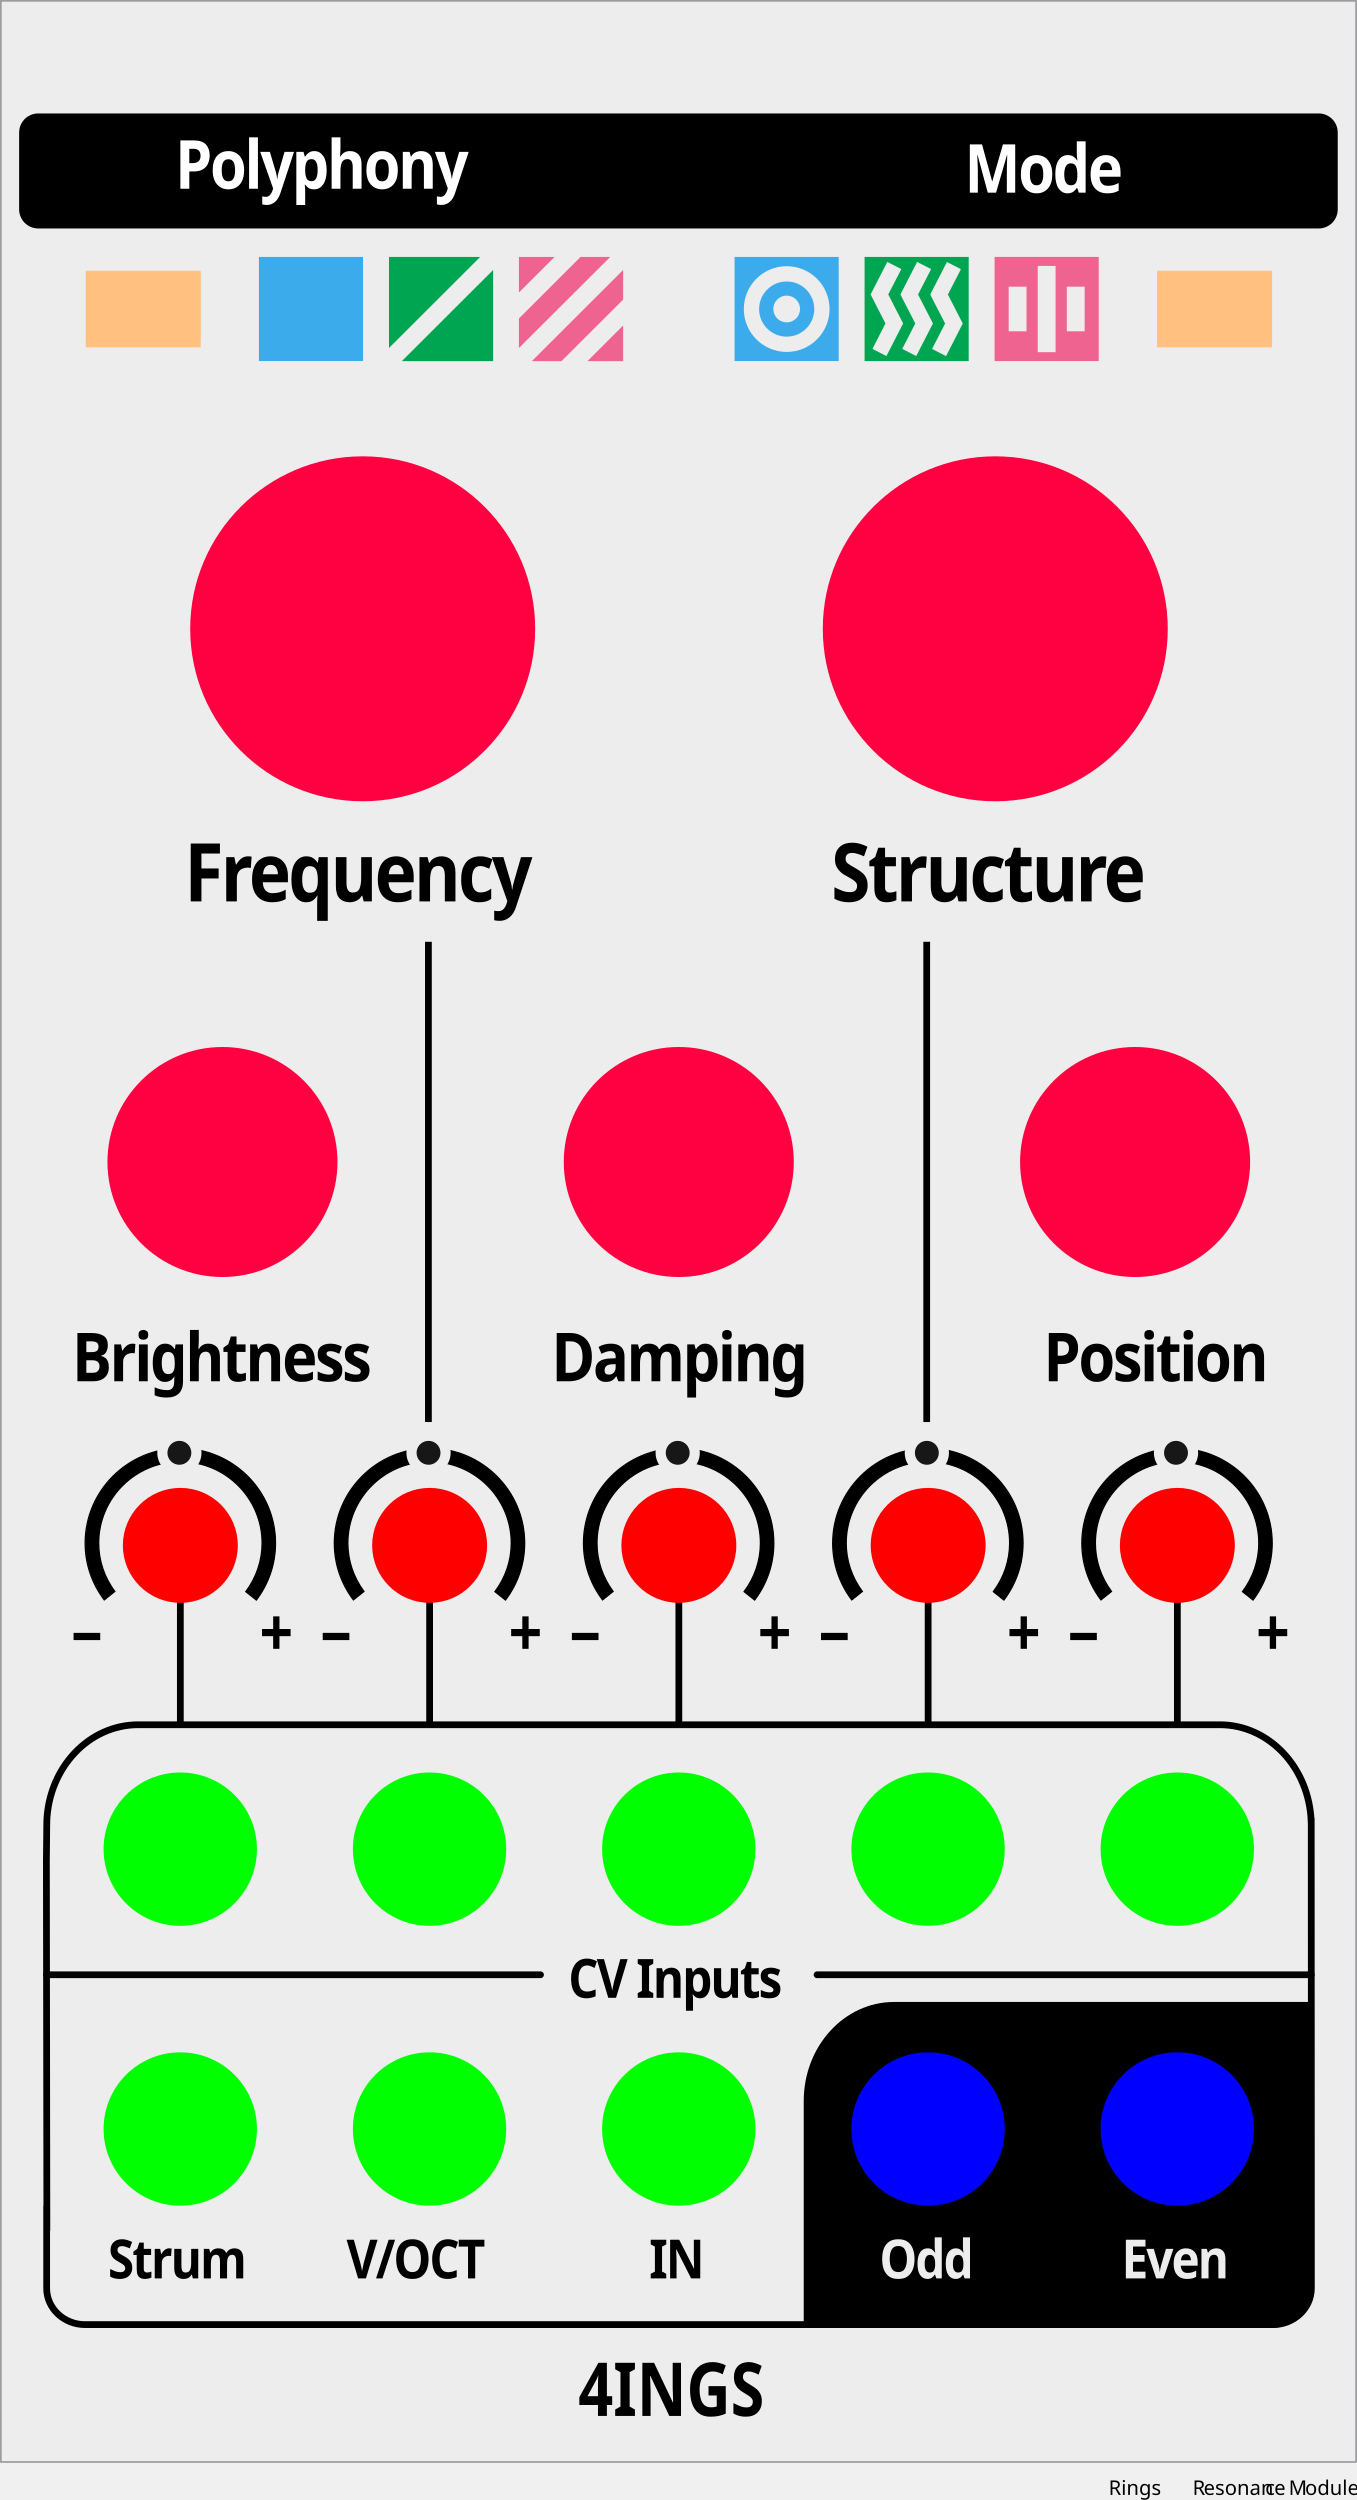
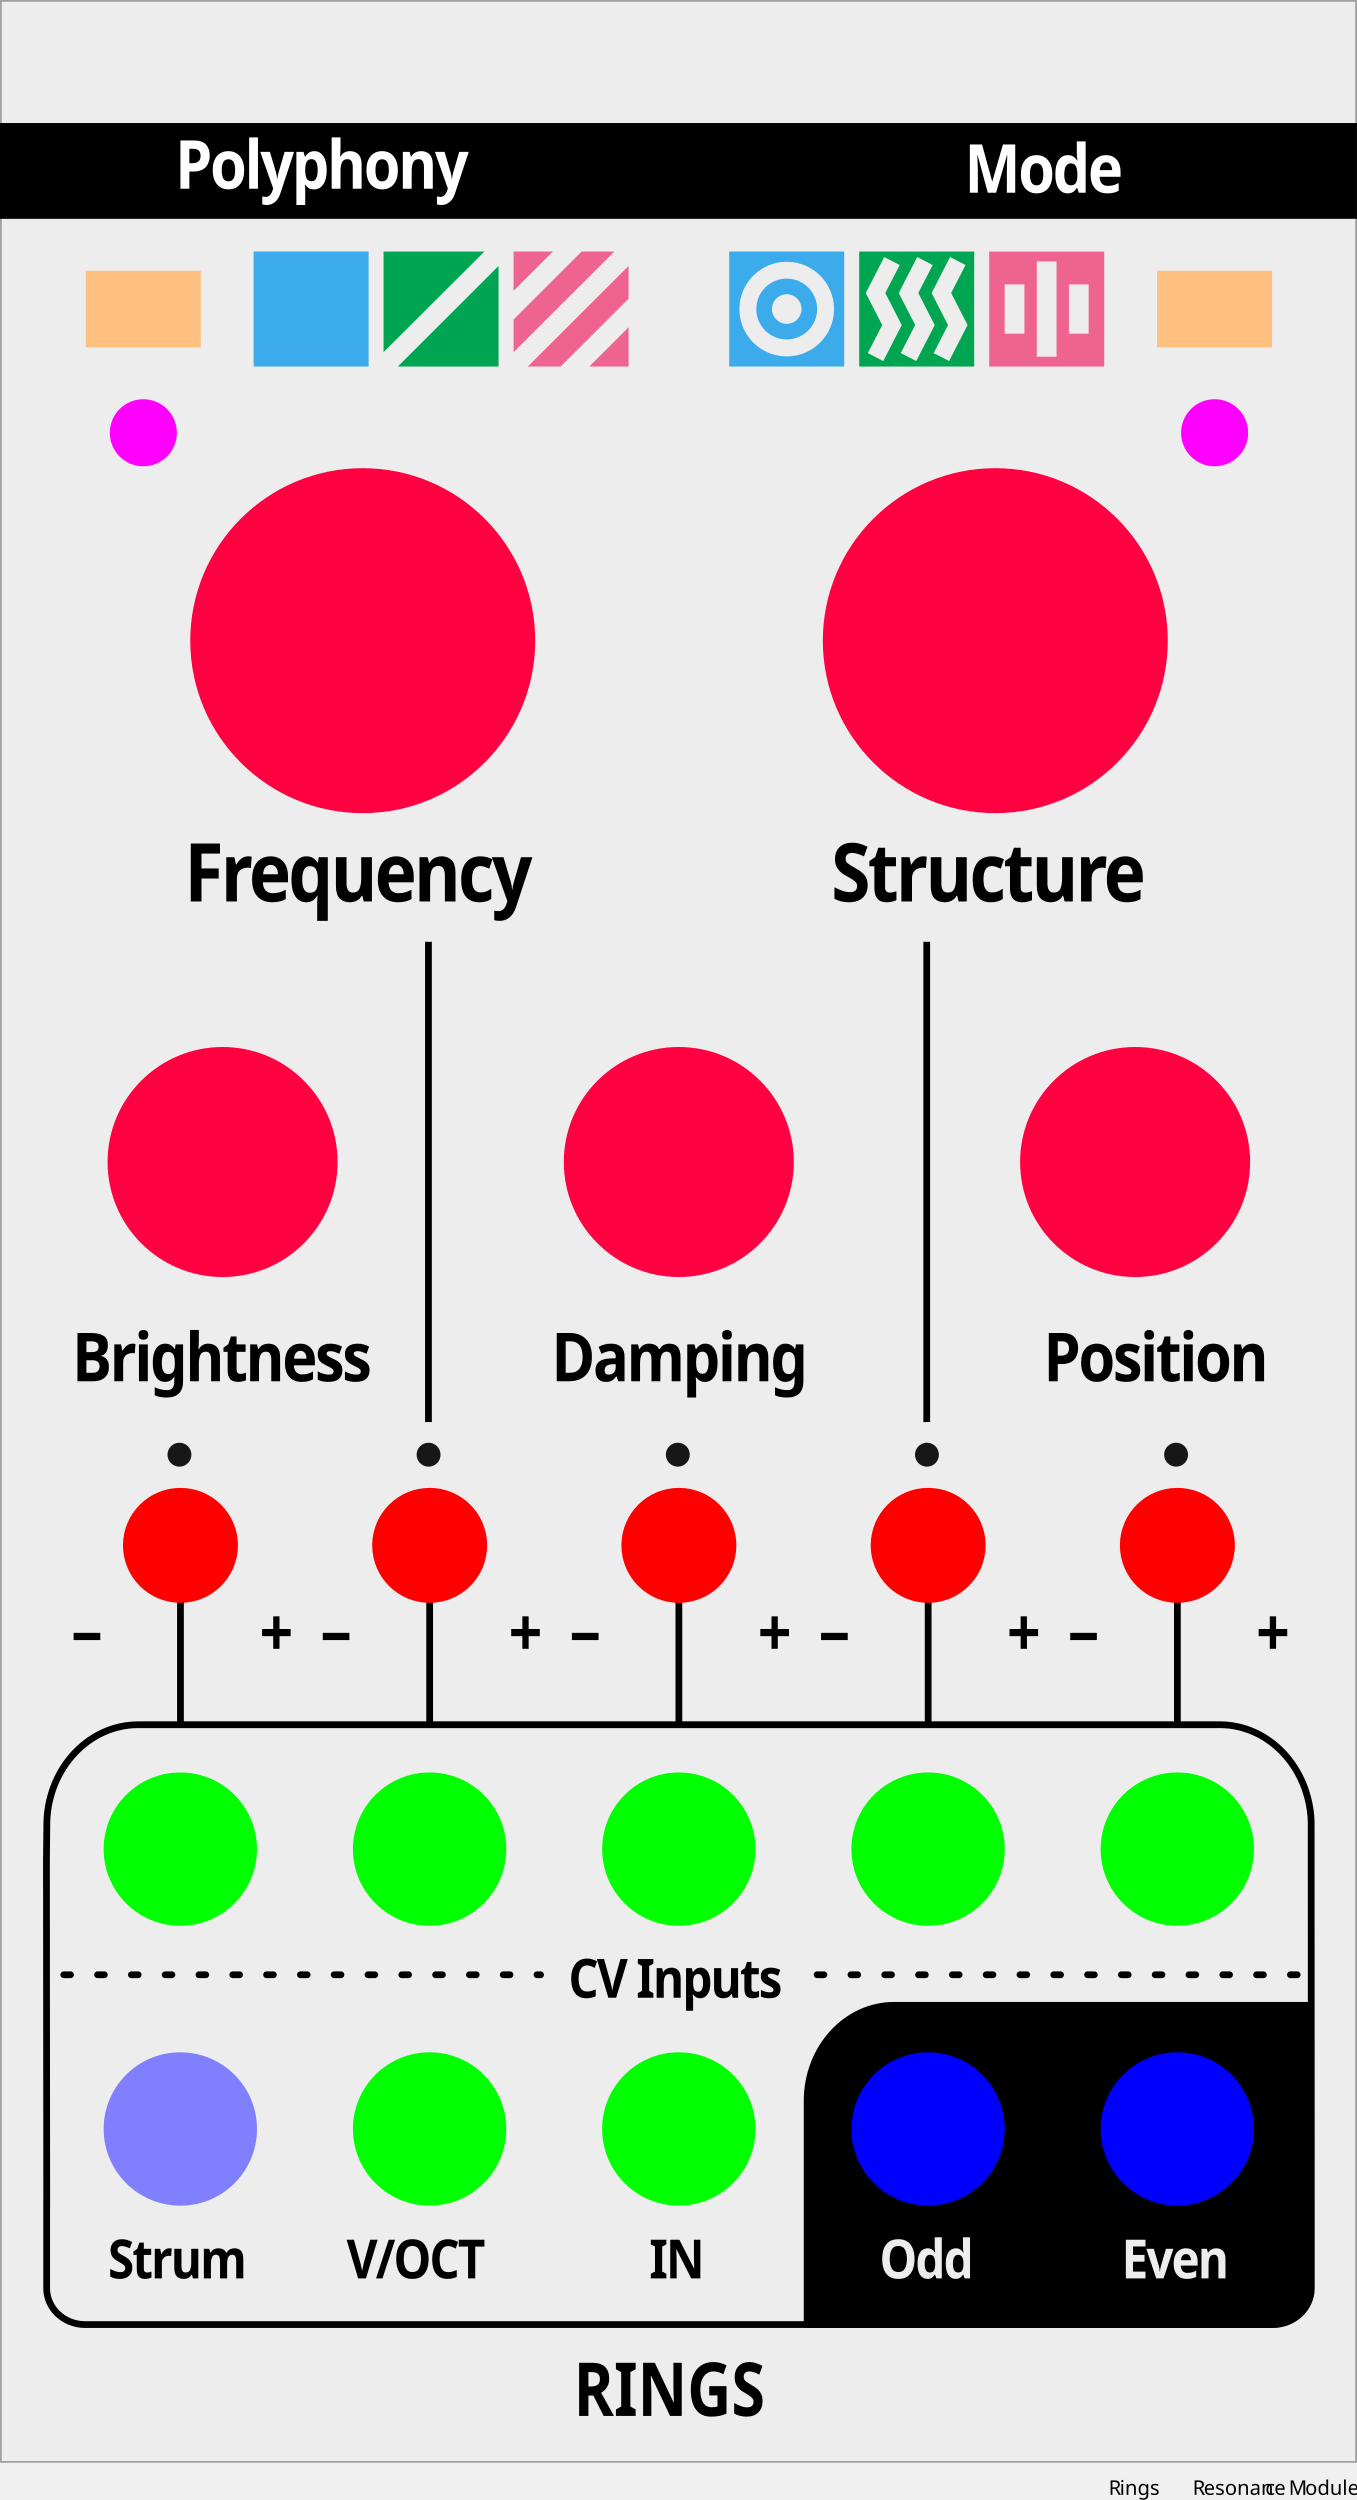
- <svg xmlns="http://www.w3.org/2000/svg" width="70.8mm" height="130.44mm" viewBox="0 0 200.69 369.75" version="1.1" id="svg74">
-   <defs id="defs10">
-     <clipPath id="clippath">
-       <rect x="12.5" y="214.11" width="28.35" height="22.68" style="fill: none; stroke-width: 0px;" id="rect1" />
-     </clipPath>
-     <clipPath id="clippath-1">
-       <rect x="12.5" y="214.11" width="28.35" height="22.68" style="fill: none; stroke-width: 0px;" id="rect2" />
-     </clipPath>
-     <clipPath id="clippath-2">
-       <rect x="49.35" y="214.11" width="28.35" height="22.68" style="fill: none; stroke-width: 0px;" id="rect3" />
-     </clipPath>
-     <clipPath id="clippath-3">
-       <rect x="49.35" y="214.11" width="28.35" height="22.68" style="fill: none; stroke-width: 0px;" id="rect4" />
-     </clipPath>
-     <clipPath id="clippath-4">
-       <rect x="86.2" y="214.11" width="28.35" height="22.68" style="fill: none; stroke-width: 0px;" id="rect5" />
-     </clipPath>
-     <clipPath id="clippath-5">
-       <rect x="86.2" y="214.11" width="28.35" height="22.68" style="fill: none; stroke-width: 0px;" id="rect6" />
-     </clipPath>
-     <clipPath id="clippath-6">
-       <rect x="123.05" y="214.11" width="28.35" height="22.68" style="fill: none; stroke-width: 0px;" id="rect7" />
-     </clipPath>
-     <clipPath id="clippath-7">
-       <rect x="123.05" y="214.11" width="28.35" height="22.68" style="fill: none; stroke-width: 0px;" id="rect8" />
-     </clipPath>
-     <clipPath id="clippath-8">
-       <rect x="159.9" y="214.11" width="28.35" height="22.68" style="fill: none; stroke-width: 0px;" id="rect9" />
-     </clipPath>
-     <clipPath id="clippath-9">
-       <rect x="159.9" y="214.11" width="28.35" height="22.68" style="fill: none; stroke-width: 0px;" id="rect10" />
-     </clipPath>
-   </defs>
+ <svg xmlns="http://www.w3.org/2000/svg" width="70.8mm" height="130.44mm" viewBox="0 0 200.7 369.75">
  <g id="faceplate">
    <g id="panel">
-       <rect x=".12" y=".12" width="200.44" height="364" style="fill: #ededee; stroke-width: 0px;" id="rect11" />
-       <path d="M200.44.25v363.75H.25V.25h200.19M200.69,0H0v364.25h200.69V0h0Z" style="fill: #9c9c9e; stroke-width: 0px;" id="path11" />
+       <rect x=".14" y=".12" width="200.44" height="364" style="fill: #ededee; stroke-width: 0px;" />
+       <path d="M200.45.25v363.75H.26V.25h200.19M200.7,0H.01v364.25h200.69V0h0Z" style="fill: #9c9c9e; stroke-width: 0px;" />
    </g>
-     <path d="M134.58,344.28h39.38s14.18,0,14.18,0c3.07,0,5.56-2.38,5.56-5.29v-42.9h-61.46c-7.39,0-13.37,6.56-13.37,14.65v33.54h15.71Z" style="fill: #000; stroke-width: 0px;" id="path12" />
-     <path d="M193.92,269.37c-.3-7.94-6.23-14.28-13.53-14.28h-87.99s-71.95,0-71.95,0c-7.3,0-13.24,6.34-13.53,14.28l-.06,5.83.07,54.74-.03-3.7v12.2c0,2.96,2.55,5.37,5.67,5.37h175.71c3.12,0,5.67-2.42,5.67-5.37v-12.2l-.02-56.87Z" style="fill: none; stroke: #000; stroke-miterlimit: 10;" id="path13" />
-     <line x1="120.84" y1="292.07" x2="193.92" y2="292.07" style="fill: none; stroke: #000; stroke-linecap: round; stroke-linejoin: round;" id="line13" />
-     <line x1="6.87" y1="292.07" x2="79.94" y2="292.07" style="fill: none; stroke: #000; stroke-linecap: round; stroke-linejoin: round;" id="line14" />
-     <text transform="translate(52.75 277.79) scale(.88 1)" style="fill: #ededed; font-family: GillSans-Bold, 'Gill Sans'; font-size: 8px; font-weight: 700; letter-spacing: -.04em;" id="text14">
-       <tspan x="0" y="0" id="tspan14">Out</tspan>
+     <path d="M134.59,344.28h39.38s14.18,0,14.18,0c3.07,0,5.56-2.38,5.56-5.29v-42.9h-61.46c-7.39,0-13.37,6.56-13.37,14.65v33.54h15.71Z" style="fill: #000; stroke-width: 0px;" />
+     <path d="M6.9,326.24v12.2c0,2.96,2.55,5.37,5.67,5.37h175.71c3.12,0,5.67-2.42,5.67-5.37v-12.2l-.02-56.87c-.3-7.94-6.23-14.28-13.53-14.28h-87.99s-71.95,0-71.95,0c-7.3,0-13.24,6.34-13.53,14.28l-.06,5.83.04,51.04Z" style="fill: none; stroke: #000; stroke-miterlimit: 10;" />
+     <text transform="translate(52.76 277.79) scale(.88 1)" style="fill: #ededed; font-family: GillSans-Bold, 'Gill Sans'; font-size: 8px; font-weight: 700; letter-spacing: -.04em;">
+       <tspan x="0" y="0">Out</tspan>
    </text>
-     <path d="M14.82,242.57h-3.94v-1.07h3.94v1.07Z" style="fill: #000; stroke-width: 0px;" id="path14" />
-     <path d="M51.67,242.57h-3.94v-1.07h3.94v1.07Z" style="fill: #000; stroke-width: 0px;" id="path15" />
-     <path d="M88.52,242.57h-3.94v-1.07h3.94v1.07Z" style="fill: #000; stroke-width: 0px;" id="path16" />
-     <path d="M125.37,242.57h-3.94v-1.07h3.94v1.07Z" style="fill: #000; stroke-width: 0px;" id="path17" />
-     <path d="M162.22,242.57h-3.94v-1.07h3.94v1.07Z" style="fill: #000; stroke-width: 0px;" id="path18" />
+     <path d="M14.83,242.57h-3.94v-1.07h3.94v1.07Z" style="fill: #000; stroke-width: 0px;" />
+     <path d="M51.68,242.57h-3.94v-1.07h3.94v1.07Z" style="fill: #000; stroke-width: 0px;" />
+     <path d="M88.53,242.57h-3.94v-1.07h3.94v1.07Z" style="fill: #000; stroke-width: 0px;" />
+     <path d="M125.38,242.57h-3.94v-1.07h3.94v1.07Z" style="fill: #000; stroke-width: 0px;" />
+     <path d="M162.23,242.57h-3.94v-1.07h3.94v1.07Z" style="fill: #000; stroke-width: 0px;" />
    <g id="linework">
-       <line x1="26.67" y1="226.64" x2="26.67" y2="254.98" style="fill: none; stroke: #000; stroke-miterlimit: 10;" id="line18" />
-       <line x1="63.54" y1="226.64" x2="63.54" y2="254.98" style="fill: none; stroke: #000; stroke-miterlimit: 10;" id="line19" />
-       <line x1="100.4" y1="226.64" x2="100.4" y2="254.98" style="fill: none; stroke: #000; stroke-miterlimit: 10;" id="line20" />
-       <line x1="137.27" y1="226.64" x2="137.27" y2="254.98" style="fill: none; stroke: #000; stroke-miterlimit: 10;" id="line21" />
-       <line x1="174.13" y1="226.64" x2="174.13" y2="254.98" style="fill: none; stroke: #000; stroke-miterlimit: 10;" id="line22" />
-       <line x1="137.06" y1="210.32" x2="137.06" y2="139.29" style="fill: none; stroke: #000; stroke-miterlimit: 10;" id="line23" />
-       <line x1="63.36" y1="210.32" x2="63.36" y2="139.29" style="fill: none; stroke: #000; stroke-miterlimit: 10;" id="line24" />
+       <line x1="26.69" y1="226.64" x2="26.69" y2="254.98" style="fill: none; stroke: #000; stroke-miterlimit: 10;" />
+       <line x1="63.55" y1="226.64" x2="63.55" y2="254.98" style="fill: none; stroke: #000; stroke-miterlimit: 10;" />
+       <line x1="100.41" y1="226.64" x2="100.41" y2="254.98" style="fill: none; stroke: #000; stroke-miterlimit: 10;" />
+       <line x1="137.28" y1="226.64" x2="137.28" y2="254.98" style="fill: none; stroke: #000; stroke-miterlimit: 10;" />
+       <line x1="174.14" y1="226.64" x2="174.14" y2="254.98" style="fill: none; stroke: #000; stroke-miterlimit: 10;" />
+       <line x1="137.07" y1="210.32" x2="137.07" y2="139.29" style="fill: none; stroke: #000; stroke-miterlimit: 10;" />
+       <line x1="63.37" y1="210.32" x2="63.37" y2="139.29" style="fill: none; stroke: #000; stroke-miterlimit: 10;" />
    </g>
-     <rect x="2.83" y="16.78" width="195.02" height="17.01" rx="2.82" ry="2.82" style="fill: #000; stroke-width: 0px;" id="rect24" />
+     <rect y="18.19" width="200.7" height="14.17" style="fill: #000; stroke-width: 0px;" />
    <g id="color_icons" data-name="color icons">
-       <g id="g30">
-         <g id="g27">
-           <polygon points="85.86 38 90.25 38 76.75 51.47 76.75 47.1 85.86 38" style="fill: #ee6390; stroke-width: 0px;" id="polygon24" />
-           <polygon points="83.04 53.41 78.66 53.41 92.16 39.93 92.16 44.31 83.04 53.41" style="fill: #ee6390; stroke-width: 0px;" id="polygon25" />
-           <polygon points="92.16 48.14 92.16 53.41 86.88 53.41 92.16 48.14" style="fill: #ee6390; stroke-width: 0px;" id="polygon26" />
-           <polygon points="82.02 38 76.75 43.26 76.75 38 82.02 38" style="fill: #ee6390; stroke-width: 0px;" id="polygon27" />
-         </g>
-         <rect x="38.3" y="38" width="15.4" height="15.4" transform="translate(.29 91.7) rotate(-90)" style="fill: #3babec; stroke-width: 0px;" id="rect27" />
-         <g id="g29">
-           <polygon points="71.02 38 57.53 51.47 57.53 38 71.02 38" style="fill: #00a551; stroke-width: 0px;" id="polygon28" />
-           <polygon points="72.93 39.93 72.93 53.41 59.43 53.41 72.93 39.93" style="fill: #00a551; stroke-width: 0px;" id="polygon29" />
-         </g>
+       <g>
+         <polygon points="86.02 37.2 90.87 37.2 75.96 52.08 75.96 47.24 86.02 37.2" style="fill: #ee6390; stroke-width: 0px;" />
+         <polygon points="82.91 54.21 78.06 54.21 92.97 39.33 92.97 44.17 82.91 54.21" style="fill: #ee6390; stroke-width: 0px;" />
+         <polygon points="92.97 48.4 92.97 54.21 87.15 54.21 92.97 48.4" style="fill: #ee6390; stroke-width: 0px;" />
+         <polygon points="81.78 37.2 75.96 43.01 75.96 37.2 81.78 37.2" style="fill: #ee6390; stroke-width: 0px;" />
      </g>
-       <g id="g34">
-         <path d="M147.1,38v15.4h15.4v-15.4h-15.4ZM151.82,49h-2.64v-6.6h2.64v6.6ZM156.12,52.09h-2.64v-12.76h2.64v12.76ZM160.42,49h-2.64v-6.6h2.64v6.6Z" style="fill: #ee6390; stroke-width: 0px;" id="path30" />
-         <path d="M127.87,38v15.4h15.4v-15.4h-15.4ZM129.03,51.6l1.93-3.76-2.2-4.29,2.47-4.81,2.07,1.06-1.93,3.75,2.2,4.29-2.47,4.82-2.07-1.06ZM133.44,51.6l1.93-3.76-2.2-4.29,2.47-4.81,2.07,1.06-1.93,3.75,2.2,4.29-2.47,4.82-2.07-1.06ZM139.92,52.67l-2.07-1.06,1.93-3.76-2.2-4.29,2.47-4.81,2.07,1.06-1.93,3.75,2.2,4.29-2.47,4.82Z" style="fill: #00a551; stroke-width: 0px;" id="path31" />
-         <g id="g33">
-           <path d="M108.64,38v15.4h15.4v-15.4h-15.4ZM116.35,52.05c-3.5,0-6.34-2.84-6.34-6.34s2.84-6.34,6.34-6.34,6.34,2.84,6.34,6.34-2.84,6.34-6.34,6.34Z" style="fill: #3babec; stroke-width: 0px;" id="path32" />
-           <path d="M116.35,41.63c-2.25,0-4.08,1.83-4.08,4.08s1.83,4.08,4.08,4.08,4.08-1.83,4.08-4.08-1.83-4.08-4.08-4.08ZM116.35,47.68c-1.09,0-1.98-.89-1.98-1.98s.89-1.98,1.98-1.98,1.98.89,1.98,1.98-.89,1.98-1.98,1.98Z" style="fill: #3babec; stroke-width: 0px;" id="path33" />
-         </g>
+       <rect x="37.51" y="37.2" width="17.01" height="17.01" transform="translate(.31 91.71) rotate(-90)" style="fill: #3babec; stroke-width: 0px;" />
+       <g>
+         <polygon points="71.64 37.2 56.73 52.08 56.73 37.2 71.64 37.2" style="fill: #00a551; stroke-width: 0px;" />
+         <polygon points="73.74 39.33 73.74 54.21 58.84 54.21 73.74 39.33" style="fill: #00a551; stroke-width: 0px;" />
+       </g>
+       <path d="M146.31,37.2v17.01h17.01v-17.01h-17.01ZM151.52,49.35h-2.92v-7.29h2.92v7.29ZM156.27,52.75h-2.92v-14.09h2.92v14.09ZM161.02,49.35h-2.92v-7.29h2.92v7.29Z" style="fill: #ee6390; stroke-width: 0px;" />
+       <path d="M127.08,37.2v17.01h17.01v-17.01h-17.01ZM128.35,52.22l2.13-4.15-2.43-4.74,2.73-5.32,2.29,1.18-2.13,4.14,2.43,4.74-2.73,5.33-2.29-1.18ZM133.23,52.22l2.13-4.15-2.43-4.74,2.73-5.32,2.29,1.18-2.13,4.14,2.43,4.74-2.73,5.32-2.29-1.17ZM140.38,53.39l-2.29-1.17,2.13-4.15-2.43-4.74,2.73-5.32,2.29,1.18-2.13,4.14,2.43,4.74-2.73,5.32Z" style="fill: #00a551; stroke-width: 0px;" />
+       <g>
+         <path d="M107.85,37.2v17.01h17.01v-17.01h-17.01ZM116.36,52.71c-3.86,0-7-3.14-7-7s3.14-7,7-7,7,3.14,7,7-3.14,7-7,7Z" style="fill: #3babec; stroke-width: 0px;" />
+         <path d="M116.36,41.2c-2.48,0-4.5,2.02-4.5,4.5s2.02,4.5,4.5,4.5,4.5-2.02,4.5-4.5-2.02-4.5-4.5-4.5ZM116.36,47.89c-1.21,0-2.19-.98-2.19-2.19s.98-2.19,2.19-2.19,2.19.98,2.19,2.19-.98,2.19-2.19,2.19Z" style="fill: #3babec; stroke-width: 0px;" />
      </g>
    </g>
    <g id="plus_signs" data-name="plus signs">
-       <path d="M42.98,241.99h-1.65v1.87h-.93v-1.87h-1.65v-1.06h1.65v-1.87h.93v1.87h1.65v1.06Z" style="fill: #000; stroke-width: 0px;" id="path34" />
-       <path d="M79.83,241.99h-1.65v1.87h-.93v-1.87h-1.65v-1.06h1.65v-1.87h.93v1.87h1.65v1.06Z" style="fill: #000; stroke-width: 0px;" id="path35" />
-       <path d="M116.68,241.99h-1.65v1.87h-.93v-1.87h-1.65v-1.06h1.65v-1.87h.93v1.87h1.65v1.06Z" style="fill: #000; stroke-width: 0px;" id="path36" />
-       <path d="M153.53,241.99h-1.65v1.87h-.93v-1.87h-1.65v-1.06h1.65v-1.87h.93v1.87h1.65v1.06Z" style="fill: #000; stroke-width: 0px;" id="path37" />
-       <path d="M190.38,241.99h-1.65v1.87h-.93v-1.87h-1.65v-1.06h1.65v-1.87h.93v1.87h1.65v1.06Z" style="fill: #000; stroke-width: 0px;" id="path38" />
+       <path d="M42.99,241.99h-1.65v1.87h-.93v-1.87h-1.65v-1.06h1.65v-1.87h.93v1.87h1.65v1.06Z" style="fill: #000; stroke-width: 0px;" />
+       <path d="M79.84,241.99h-1.65v1.87h-.93v-1.87h-1.65v-1.06h1.65v-1.87h.93v1.87h1.65v1.06Z" style="fill: #000; stroke-width: 0px;" />
+       <path d="M116.69,241.99h-1.65v1.87h-.93v-1.87h-1.65v-1.06h1.65v-1.87h.93v1.87h1.65v1.06Z" style="fill: #000; stroke-width: 0px;" />
+       <path d="M153.54,241.99h-1.65v1.87h-.93v-1.87h-1.65v-1.06h1.65v-1.87h.93v1.87h1.65v1.06Z" style="fill: #000; stroke-width: 0px;" />
+       <path d="M190.39,241.99h-1.65v1.87h-.93v-1.87h-1.65v-1.06h1.65v-1.87h.93v1.87h1.65v1.06Z" style="fill: #000; stroke-width: 0px;" />
    </g>
    <g id="text_-_gil_sans" data-name="text - gil sans">
-       <text transform="translate(122.93 133.32) scale(.88 1)" style="fill: #000; font-family: GillSans-Bold, 'Gill Sans'; font-size: 12px; font-weight: 700; letter-spacing: -.04em;" id="text38">
-         <tspan x="0" y="0" id="tspan38">Structure</tspan>
+       <text transform="translate(122.94 133.32) scale(.88 1)" style="fill: #000; font-family: GillSans-Bold, 'Gill Sans'; font-size: 12px; font-weight: 700; letter-spacing: -.04em;">
+         <tspan x="0" y="0">Structure</tspan>
      </text>
-       <text transform="translate(10.65 204.29) scale(.88 1)" style="fill: #000; font-family: GillSans-Bold, 'Gill Sans'; font-size: 10px; font-weight: 700; letter-spacing: -.04em;" id="text39">
-         <tspan x="0" y="0" id="tspan39">Brightness</tspan>
+       <text transform="translate(10.66 204.29) scale(.88 1)" style="fill: #000; font-family: GillSans-Bold, 'Gill Sans'; font-size: 10px; font-weight: 700; letter-spacing: -.04em;">
+         <tspan x="0" y="0">Brightness</tspan>
      </text>
-       <text transform="translate(81.54 204.29) scale(.88 1)" style="fill: #000; font-family: GillSans-Bold, 'Gill Sans'; font-size: 10px; font-weight: 700; letter-spacing: -.04em;" id="text40">
-         <tspan x="0" y="0" id="tspan40">Damping</tspan>
+       <text transform="translate(81.55 204.29) scale(.88 1)" style="fill: #000; font-family: GillSans-Bold, 'Gill Sans'; font-size: 10px; font-weight: 700; letter-spacing: -.04em;">
+         <tspan x="0" y="0">Damping</tspan>
      </text>
-       <text transform="translate(154.32 204.29) scale(.88 1)" style="fill: #000; font-family: GillSans-Bold, 'Gill Sans'; font-size: 10px; font-weight: 700; letter-spacing: -.04em;" id="text41">
-         <tspan x="0" y="0" id="tspan41">Position</tspan>
+       <text transform="translate(154.33 204.29) scale(.88 1)" style="fill: #000; font-family: GillSans-Bold, 'Gill Sans'; font-size: 10px; font-weight: 700; letter-spacing: -.04em;">
+         <tspan x="0" y="0">Position</tspan>
      </text>
-       <text transform="translate(27.26 133.32) scale(.88 1)" style="fill: #000; font-family: GillSans-Bold, 'Gill Sans'; font-size: 12px; font-weight: 700; letter-spacing: -.04em;" id="text42">
-         <tspan x="0" y="0" id="tspan42">Frequency</tspan>
+       <text transform="translate(27.27 133.32) scale(.88 1)" style="fill: #000; font-family: GillSans-Bold, 'Gill Sans'; font-size: 12px; font-weight: 700; letter-spacing: -.04em;">
+         <tspan x="0" y="0">Frequency</tspan>
      </text>
-       <text transform="translate(142.64 28.5) scale(.88 1)" style="fill: #fff; font-family: GillSans-Bold, 'Gill Sans'; font-size: 10px; font-weight: 700; letter-spacing: -.04em;" id="text43">
-         <tspan x="0" y="0" id="tspan43">Mode</tspan>
+       <text transform="translate(142.65 28.5) scale(.88 1)" style="fill: #fff; font-family: GillSans-Bold, 'Gill Sans'; font-size: 10px; font-weight: 700; letter-spacing: -.04em;">
+         <tspan x="0" y="0">Mode</tspan>
      </text>
-       <text transform="translate(25.88 27.91) scale(.88 1)" style="fill: #fff; font-family: GillSans-Bold, 'Gill Sans'; font-size: 10px; font-weight: 700; letter-spacing: -.04em;" id="text44">
-         <tspan x="0" y="0" id="tspan44">Polyphony</tspan>
+       <text transform="translate(25.89 27.91) scale(.88 1)" style="fill: #fff; font-family: GillSans-Bold, 'Gill Sans'; font-size: 10px; font-weight: 700; letter-spacing: -.04em;">
+         <tspan x="0" y="0">Polyphony</tspan>
      </text>
-       <text transform="translate(85.53 357.32) scale(.82 1)" style="fill: #000; font-family: GillSans-Bold, 'Gill Sans'; font-size: 11px; font-weight: 700;" id="text45">
-         <tspan x="0" y="0" id="tspan45">4INGS</tspan>
+       <text transform="translate(84.85 357.32) scale(.82 1)" style="fill: #000; font-family: GillSans-Bold, 'Gill Sans'; font-size: 11px; font-weight: 700;">
+         <tspan x="0" y="0">RINGS</tspan>
      </text>
-       <text transform="translate(130.06 336.98) scale(.88 1)" style="fill: #ededed; font-family: GillSans-Bold, 'Gill Sans'; font-size: 8px; font-weight: 700; letter-spacing: -.04em;" id="text46">
-         <tspan x="0" y="0" id="tspan46">Odd</tspan>
+       <text transform="translate(130.07 336.98) scale(.88 1)" style="fill: #ededed; font-family: GillSans-Bold, 'Gill Sans'; font-size: 8px; font-weight: 700; letter-spacing: -.04em;">
+         <tspan x="0" y="0">Odd</tspan>
      </text>
-       <text transform="translate(165.88 336.98) scale(.88 1)" style="fill: #ededed; font-family: GillSans-Bold, 'Gill Sans'; font-size: 8px; font-weight: 700; letter-spacing: -.04em;" id="text47">
-         <tspan x="0" y="0" id="tspan47">Even</tspan>
+       <text transform="translate(165.89 336.98) scale(.88 1)" style="fill: #ededed; font-family: GillSans-Bold, 'Gill Sans'; font-size: 8px; font-weight: 700; letter-spacing: -.04em;">
+         <tspan x="0" y="0">Even</tspan>
      </text>
-       <text transform="translate(96.02 336.98) scale(.88 1)" style="fill: #000; font-family: GillSans-Bold, 'Gill Sans'; font-size: 8px; font-weight: 700; letter-spacing: -.04em;" id="text48">
-         <tspan x="0" y="0" id="tspan48">IN</tspan>
+       <text transform="translate(96.04 336.98) scale(.88 1)" style="fill: #000; font-family: GillSans-Bold, 'Gill Sans'; font-size: 8px; font-weight: 700; letter-spacing: -.04em;">
+         <tspan x="0" y="0">IN</tspan>
      </text>
-       <text transform="translate(84.05 295.47) scale(.88 1)" style="fill: #000; font-family: GillSans-Bold, 'Gill Sans'; font-size: 8px; font-weight: 700; letter-spacing: -.04em;" id="text49">
-         <tspan x="0" y="0" id="tspan49">CV Inputs</tspan>
+       <text transform="translate(84.07 295.47) scale(.88 1)" style="fill: #000; font-family: GillSans-Bold, 'Gill Sans'; font-size: 8px; font-weight: 700; letter-spacing: -.04em;">
+         <tspan x="0" y="0">CV Inputs</tspan>
      </text>
-       <text transform="translate(51.26 336.98) scale(.88 1)" style="fill: #000; font-family: GillSans-Bold, 'Gill Sans'; font-size: 8px; font-weight: 700; letter-spacing: -.04em;" id="text50">
-         <tspan x="0" y="0" id="tspan50">V/OCT</tspan>
+       <text transform="translate(51.27 336.98) scale(.88 1)" style="fill: #000; font-family: GillSans-Bold, 'Gill Sans'; font-size: 8px; font-weight: 700; letter-spacing: -.04em;">
+         <tspan x="0" y="0">V/OCT</tspan>
      </text>
-       <text transform="translate(15.96 336.98) scale(.88 1)" style="fill: #000; font-family: GillSans-Bold, 'Gill Sans'; font-size: 8px; font-weight: 700; letter-spacing: -.04em;" id="text51">
-         <tspan x="0" y="0" id="tspan51">Strum</tspan>
+       <text transform="translate(15.97 336.98) scale(.88 1)" style="fill: #000; font-family: GillSans-Bold, 'Gill Sans'; font-size: 8px; font-weight: 700; letter-spacing: -.04em;">
+         <tspan x="0" y="0">Strum</tspan>
      </text>
    </g>
-     <g id="g54">
-       <g id="Artwork_5" data-name="Artwork 5">
-         <g style="clip-path: url(#clippath);" clip-path="url(#clippath)" id="g53">
-           <g style="clip-path: url(#clippath-1);" clip-path="url(#clippath-1)" id="g52">
-             <path d="M16.97,235.38c-1.49-2-2.38-4.47-2.38-7.15,0-6.64,5.42-12.05,12.09-12.05s12.09,5.4,12.09,12.05c0,2.69-.9,5.17-2.4,7.18l1.56,1.23c1.77-2.35,2.83-5.25,2.83-8.41,0-7.75-6.3-14.02-14.07-14.02s-14.07,6.28-14.07,14.02c0,3.15,1.06,6.05,2.82,8.39l1.55-1.24Z" style="fill: #000; stroke-width: 0px;" id="path51" />
-             <path d="M37.93,236.78l-1.71-1.36.06-.08c1.56-2.09,2.39-4.55,2.39-7.12,0-6.59-5.38-11.95-11.99-11.95s-11.99,5.36-11.99,11.95c0,2.56.82,5.01,2.36,7.09l.06.08-1.71,1.37-.06-.08c-1.86-2.47-2.84-5.39-2.84-8.45,0-7.79,6.36-14.12,14.17-14.12s14.17,6.34,14.17,14.12c0,3.07-.99,6-2.85,8.47l-.06.08ZM36.49,235.39l1.4,1.11c1.8-2.42,2.75-5.28,2.75-8.27,0-7.68-6.27-13.93-13.98-13.93s-13.97,6.25-13.97,13.93c0,2.98.95,5.84,2.74,8.25l1.4-1.12c-1.54-2.1-2.35-4.56-2.35-7.13,0-6.7,5.47-12.14,12.19-12.14s12.19,5.45,12.19,12.14c0,2.58-.82,5.06-2.37,7.16" style="fill: #000; stroke-width: 0px;" id="path52" />
-           </g>
-         </g>
-       </g>
-       <g id="center">
-         <path d="M26.53,217.39c-1.39,0-2.52-1.13-2.52-2.52s1.13-2.52,2.52-2.52,2.52,1.13,2.52,2.52-1.13,2.52-2.52,2.52Z" style="fill: #171717; stroke-width: 0px;" id="path53" />
-         <path d="M26.53,213.1c.98,0,1.77.79,1.77,1.77s-.79,1.77-1.77,1.77-1.77-.79-1.77-1.77.79-1.77,1.77-1.77M26.53,211.6c-1.8,0-3.27,1.47-3.27,3.27s1.47,3.27,3.27,3.27,3.27-1.47,3.27-3.27-1.47-3.27-3.27-3.27h0Z" style="fill: #ededed; stroke-width: 0px;" id="path54" />
-       </g>
+     <g id="center">
+       <path d="M26.54,217.68c-1.39,0-2.52-1.13-2.52-2.52s1.13-2.52,2.52-2.52,2.52,1.13,2.52,2.52-1.13,2.52-2.52,2.52Z" style="fill: #171717; stroke-width: 0px;" />
+       <path d="M26.54,213.38c.98,0,1.77.79,1.77,1.77s-.79,1.77-1.77,1.77-1.77-.79-1.77-1.77.79-1.77,1.77-1.77M26.54,211.88c-1.8,0-3.27,1.47-3.27,3.27s1.47,3.27,3.27,3.27,3.27-1.47,3.27-3.27-1.47-3.27-3.27-3.27h0Z" style="fill: #ededed; stroke-width: 0px;" />
    </g>
-     <g id="g58">
-       <g id="Artwork_5-2" data-name="Artwork 5">
-         <g style="clip-path: url(#clippath-2);" clip-path="url(#clippath-2)" id="g57">
-           <g style="clip-path: url(#clippath-3);" clip-path="url(#clippath-3)" id="g56">
-             <path d="M53.82,235.38c-1.49-2-2.38-4.47-2.38-7.15,0-6.64,5.42-12.05,12.09-12.05s12.09,5.4,12.09,12.05c0,2.69-.9,5.17-2.4,7.18l1.56,1.23c1.77-2.35,2.83-5.25,2.83-8.41,0-7.75-6.3-14.02-14.07-14.02s-14.07,6.28-14.07,14.02c0,3.15,1.06,6.05,2.82,8.39l1.55-1.24Z" style="fill: #000; stroke-width: 0px;" id="path55" />
-             <path d="M74.78,236.78l-1.71-1.36.06-.08c1.56-2.09,2.39-4.55,2.39-7.12,0-6.59-5.38-11.95-11.99-11.95s-11.99,5.36-11.99,11.95c0,2.56.82,5.01,2.36,7.09l.06.08-1.71,1.37-.06-.08c-1.86-2.47-2.84-5.39-2.84-8.45,0-7.79,6.36-14.12,14.17-14.12s14.17,6.34,14.17,14.12c0,3.07-.99,6-2.85,8.47l-.06.08ZM73.35,235.39l1.4,1.11c1.8-2.42,2.75-5.28,2.75-8.27,0-7.68-6.27-13.93-13.98-13.93s-13.97,6.25-13.97,13.93c0,2.98.95,5.84,2.74,8.25l1.4-1.12c-1.54-2.1-2.35-4.56-2.35-7.13,0-6.7,5.47-12.14,12.19-12.14s12.19,5.45,12.19,12.14c0,2.58-.82,5.06-2.37,7.16" style="fill: #000; stroke-width: 0px;" id="path56" />
-           </g>
-         </g>
-       </g>
-       <g id="center-2" data-name="center">
-         <circle cx="63.38" cy="214.87" r="2.52" style="fill: #171717; stroke-width: 0px;" id="circle57" />
-         <path d="M63.38,213.1c.98,0,1.77.79,1.77,1.77s-.79,1.77-1.77,1.77-1.77-.79-1.77-1.77.79-1.77,1.77-1.77M63.38,211.6c-1.8,0-3.27,1.47-3.27,3.27s1.47,3.27,3.27,3.27,3.27-1.47,3.27-3.27-1.47-3.27-3.27-3.27h0Z" style="fill: #ededed; stroke-width: 0px;" id="path57" />
-       </g>
+     <g id="center-2" data-name="center">
+       <circle cx="63.4" cy="215.15" r="2.52" style="fill: #171717; stroke-width: 0px;" />
+       <path d="M63.39,213.38c.98,0,1.77.79,1.77,1.77s-.79,1.77-1.77,1.77-1.77-.79-1.77-1.77.79-1.77,1.77-1.77M63.39,211.88c-1.8,0-3.27,1.47-3.27,3.27s1.47,3.27,3.27,3.27,3.27-1.47,3.27-3.27-1.47-3.27-3.27-3.27h0Z" style="fill: #ededed; stroke-width: 0px;" />
    </g>
-     <g id="g61">
-       <g id="Artwork_5-3" data-name="Artwork 5">
-         <g style="clip-path: url(#clippath-4);" clip-path="url(#clippath-4)" id="g60">
-           <g style="clip-path: url(#clippath-5);" clip-path="url(#clippath-5)" id="g59">
-             <path d="M90.67,235.38c-1.49-2-2.38-4.47-2.38-7.15,0-6.64,5.42-12.05,12.09-12.05s12.09,5.4,12.09,12.05c0,2.69-.9,5.17-2.4,7.18l1.56,1.23c1.77-2.35,2.83-5.25,2.83-8.41,0-7.75-6.3-14.02-14.07-14.02s-14.07,6.28-14.07,14.02c0,3.15,1.06,6.05,2.82,8.39l1.55-1.24Z" style="fill: #000; stroke-width: 0px;" id="path58" />
-             <path d="M111.63,236.78l-1.71-1.36.06-.08c1.56-2.09,2.39-4.55,2.39-7.12,0-6.59-5.38-11.95-11.99-11.95s-11.99,5.36-11.99,11.95c0,2.56.82,5.01,2.36,7.09l.06.08-1.71,1.37-.06-.08c-1.86-2.47-2.84-5.39-2.84-8.45,0-7.79,6.36-14.12,14.17-14.12s14.17,6.34,14.17,14.12c0,3.07-.99,6-2.85,8.47l-.06.08ZM110.2,235.39l1.4,1.11c1.8-2.42,2.75-5.28,2.75-8.27,0-7.68-6.27-13.93-13.98-13.93s-13.97,6.25-13.97,13.93c0,2.98.95,5.84,2.74,8.25l1.4-1.12c-1.54-2.1-2.35-4.56-2.35-7.13,0-6.7,5.47-12.14,12.19-12.14s12.19,5.45,12.19,12.14c0,2.58-.82,5.06-2.37,7.16" style="fill: #000; stroke-width: 0px;" id="path59" />
-           </g>
-         </g>
-       </g>
-       <g id="center-3" data-name="center">
-         <circle cx="100.23" cy="214.87" r="2.52" style="fill: #171717; stroke-width: 0px;" id="circle60" />
-         <path d="M100.23,213.1c.98,0,1.77.79,1.77,1.77s-.79,1.77-1.77,1.77-1.77-.79-1.77-1.77.79-1.77,1.77-1.77M100.23,211.6c-1.8,0-3.27,1.47-3.27,3.27s1.47,3.27,3.27,3.27,3.27-1.47,3.27-3.27-1.47-3.27-3.27-3.27h0Z" style="fill: #ededed; stroke-width: 0px;" id="path60" />
-       </g>
+     <g id="center-3" data-name="center">
+       <circle cx="100.25" cy="215.15" r="2.52" style="fill: #171717; stroke-width: 0px;" />
+       <path d="M100.25,213.38c.98,0,1.77.79,1.77,1.77s-.79,1.77-1.77,1.77-1.77-.79-1.77-1.77.79-1.77,1.77-1.77M100.25,211.88c-1.8,0-3.27,1.47-3.27,3.27s1.47,3.27,3.27,3.27,3.27-1.47,3.27-3.27-1.47-3.27-3.27-3.27h0Z" style="fill: #ededed; stroke-width: 0px;" />
    </g>
-     <g id="g64">
-       <g id="Artwork_5-4" data-name="Artwork 5">
-         <g style="clip-path: url(#clippath-6);" clip-path="url(#clippath-6)" id="g63">
-           <g style="clip-path: url(#clippath-7);" clip-path="url(#clippath-7)" id="g62">
-             <path d="M127.52,235.38c-1.49-2-2.38-4.47-2.38-7.15,0-6.64,5.42-12.05,12.09-12.05s12.09,5.4,12.09,12.05c0,2.69-.9,5.17-2.4,7.18l1.56,1.23c1.77-2.35,2.83-5.25,2.83-8.41,0-7.75-6.3-14.02-14.07-14.02s-14.07,6.28-14.07,14.02c0,3.15,1.06,6.05,2.82,8.39l1.55-1.24Z" style="fill: #000; stroke-width: 0px;" id="path61" />
-             <path d="M148.49,236.78l-1.71-1.36.06-.08c1.56-2.09,2.39-4.55,2.39-7.12,0-6.59-5.38-11.95-11.99-11.95s-11.99,5.36-11.99,11.95c0,2.56.82,5.01,2.36,7.09l.06.08-1.71,1.37-.06-.08c-1.86-2.47-2.84-5.39-2.84-8.45,0-7.79,6.36-14.12,14.17-14.12s14.17,6.34,14.17,14.12c0,3.07-.99,6-2.85,8.47l-.06.08ZM147.05,235.39l1.4,1.11c1.8-2.42,2.75-5.28,2.75-8.27,0-7.68-6.27-13.93-13.98-13.93s-13.97,6.25-13.97,13.93c0,2.98.95,5.84,2.74,8.25l1.4-1.12c-1.54-2.1-2.35-4.56-2.35-7.13,0-6.7,5.47-12.14,12.19-12.14s12.19,5.45,12.19,12.14c0,2.58-.82,5.06-2.37,7.16" style="fill: #000; stroke-width: 0px;" id="path62" />
-           </g>
-         </g>
-       </g>
-       <g id="center-4" data-name="center">
-         <path d="M137.08,217.39c-1.39,0-2.52-1.13-2.52-2.52s1.13-2.52,2.52-2.52,2.52,1.13,2.52,2.52-1.13,2.52-2.52,2.52Z" style="fill: #171717; stroke-width: 0px;" id="path63" />
-         <path d="M137.08,213.1c.98,0,1.77.79,1.77,1.77s-.79,1.77-1.77,1.77-1.77-.79-1.77-1.77.79-1.77,1.77-1.77M137.08,211.6c-1.8,0-3.27,1.47-3.27,3.27s1.47,3.27,3.27,3.27,3.27-1.47,3.27-3.27-1.47-3.27-3.27-3.27h0Z" style="fill: #ededed; stroke-width: 0px;" id="path64" />
-       </g>
+     <g id="center-4" data-name="center">
+       <path d="M137.1,217.68c-1.39,0-2.52-1.13-2.52-2.52s1.13-2.52,2.52-2.52,2.52,1.13,2.52,2.52-1.13,2.52-2.52,2.52Z" style="fill: #171717; stroke-width: 0px;" />
+       <path d="M137.1,213.38c.98,0,1.77.79,1.77,1.77s-.79,1.77-1.77,1.77-1.77-.79-1.77-1.77.79-1.77,1.77-1.77M137.1,211.88c-1.8,0-3.27,1.47-3.27,3.27s1.47,3.27,3.27,3.27,3.27-1.47,3.27-3.27-1.47-3.27-3.27-3.27h0Z" style="fill: #ededed; stroke-width: 0px;" />
    </g>
-     <g id="g68">
-       <g id="Artwork_5-5" data-name="Artwork 5">
-         <g style="clip-path: url(#clippath-8);" clip-path="url(#clippath-8)" id="g67">
-           <g style="clip-path: url(#clippath-9);" clip-path="url(#clippath-9)" id="g66">
-             <path d="M164.37,235.38c-1.49-2-2.38-4.47-2.38-7.15,0-6.64,5.42-12.05,12.09-12.05s12.09,5.4,12.09,12.05c0,2.69-.9,5.17-2.4,7.18l1.56,1.23c1.77-2.35,2.83-5.25,2.83-8.41,0-7.75-6.3-14.02-14.07-14.02s-14.07,6.28-14.07,14.02c0,3.15,1.06,6.05,2.82,8.39l1.55-1.24Z" style="fill: #000; stroke-width: 0px;" id="path65" />
-             <path d="M185.34,236.78l-1.71-1.36.06-.08c1.56-2.09,2.39-4.55,2.39-7.12,0-6.59-5.38-11.95-11.99-11.95s-11.99,5.36-11.99,11.95c0,2.56.82,5.01,2.36,7.09l.06.08-1.71,1.37-.06-.08c-1.86-2.47-2.84-5.39-2.84-8.45,0-7.79,6.36-14.12,14.17-14.12s14.17,6.34,14.17,14.12c0,3.07-.99,6-2.85,8.47l-.06.08ZM183.9,235.39l1.4,1.11c1.8-2.42,2.75-5.28,2.75-8.27,0-7.68-6.27-13.93-13.98-13.93s-13.97,6.25-13.97,13.93c0,2.98.95,5.84,2.74,8.25l1.4-1.12c-1.54-2.1-2.35-4.56-2.35-7.13,0-6.7,5.47-12.14,12.19-12.14s12.19,5.45,12.19,12.14c0,2.58-.82,5.06-2.37,7.16" style="fill: #000; stroke-width: 0px;" id="path66" />
-           </g>
-         </g>
-       </g>
-       <g id="center-5" data-name="center">
-         <path d="M173.93,217.39c-1.39,0-2.52-1.13-2.52-2.52s1.13-2.52,2.52-2.52,2.52,1.13,2.52,2.52-1.13,2.52-2.52,2.52Z" style="fill: #171717; stroke-width: 0px;" id="path67" />
-         <path d="M173.93,213.1c.98,0,1.77.79,1.77,1.77s-.79,1.77-1.77,1.77-1.77-.79-1.77-1.77.79-1.77,1.77-1.77M173.93,211.6c-1.8,0-3.27,1.47-3.27,3.27s1.47,3.27,3.27,3.27,3.27-1.47,3.27-3.27-1.47-3.27-3.27-3.27h0Z" style="fill: #ededed; stroke-width: 0px;" id="path68" />
-       </g>
+     <g id="center-5" data-name="center">
+       <path d="M173.95,217.68c-1.39,0-2.52-1.13-2.52-2.52s1.13-2.52,2.52-2.52,2.52,1.13,2.52,2.52-1.13,2.52-2.52,2.52Z" style="fill: #171717; stroke-width: 0px;" />
+       <path d="M173.95,213.38c.98,0,1.77.79,1.77,1.77s-.79,1.77-1.77,1.77-1.77-.79-1.77-1.77.79-1.77,1.77-1.77M173.95,211.88c-1.8,0-3.27,1.47-3.27,3.27s1.47,3.27,3.27,3.27,3.27-1.47,3.27-3.27-1.47-3.27-3.27-3.27h0Z" style="fill: #ededed; stroke-width: 0px;" />
+     </g>
+     <g id="line">
+       <line x1="120.86" y1="292.07" x2="192.23" y2="292.07" style="fill: none; stroke: #000; stroke-dasharray: 0 0 1 4; stroke-linecap: round; stroke-linejoin: round;" />
+       <line x1="9.43" y1="292.07" x2="79.95" y2="292.07" style="fill: none; stroke: #000; stroke-dasharray: 0 0 1 4; stroke-linecap: round; stroke-linejoin: round;" />
    </g>
  </g>
  <g id="components">
-     <circle id="Even" cx="174.12" cy="314.88" r="11.34" style="fill: blue; stroke-width: 0px;" />
-     <circle id="Odd" cx="137.26" cy="314.88" r="11.34" style="fill: blue; stroke-width: 0px;" />
-     <circle id="IN" cx="100.39" cy="314.88" r="11.34" style="fill: lime; stroke-width: 0px;" />
-     <circle id="V_OCT" data-name="V/OCT" cx="63.53" cy="314.88" r="11.34" style="fill: lime; stroke-width: 0px;" />
-     <circle id="Strum" cx="26.66" cy="314.88" r="11.34" style="fill:lime;stroke-width:0px" />
-     <circle id="Position_CV" data-name="Position CV" cx="174.12" cy="273.49" r="11.34" style="fill: lime; stroke-width: 0px;" />
-     <circle id="Structure_CV" data-name="Structure CV" cx="137.26" cy="273.49" r="11.34" style="fill: lime; stroke-width: 0px;" />
-     <circle id="Damping_CV" data-name="Damping CV" cx="100.39" cy="273.49" r="11.34" style="fill: lime; stroke-width: 0px;" />
-     <circle id="Frequency_CV" data-name="Frequency CV" cx="63.53" cy="273.49" r="11.34" style="fill: lime; stroke-width: 0px;" />
-     <circle id="Brightness_CV" data-name="Brightness CV" cx="26.66" cy="273.49" r="11.34" style="fill: lime; stroke-width: 0px;" />
-     <circle id="Pos_Atten_WhiteSmallKnob" data-name="Pos Atten#WhiteSmallKnob" cx="174.13" cy="228.56" r="8.5" style="fill: red; stroke-width: 0px;" />
-     <circle id="Str_Atten_WhiteSmallKnob" data-name="Str Atten#WhiteSmallKnob" cx="137.27" cy="228.56" r="8.5" style="fill: red; stroke-width: 0px;" />
-     <circle id="Dmp_Atten_WhiteSmallKnob" data-name="Dmp Atten#WhiteSmallKnob" cx="100.4" cy="228.56" r="8.5" style="fill: red; stroke-width: 0px;" />
-     <circle id="Frq_Atten_WhiteSmallKnob" data-name="Frq Atten#WhiteSmallKnob" cx="63.54" cy="228.56" r="8.5" style="fill: red; stroke-width: 0px;" />
-     <circle id="Br_Atten_WhiteSmallKnob" data-name="Br Atten#WhiteSmallKnob" cx="26.67" cy="228.56" r="8.5" style="fill: red; stroke-width: 0px;" />
-     <circle id="Position_WhiteMediumKnob" data-name="Position#WhiteMediumKnob" cx="167.88" cy="171.86" r="17.01" style="fill: #ff0040; stroke-width: 0px;" />
-     <circle id="Damping_WhiteMediumKnob" data-name="Damping#WhiteMediumKnob" cx="100.39" cy="171.86" r="17.01" style="fill: #ff0040; stroke-width: 0px;" />
-     <circle id="Brightness_WhiteMediumKnob" data-name="Brightness#WhiteMediumKnob" cx="32.9" cy="171.86" r="17.01" style="fill: #ff0040; stroke-width: 0px;" />
-     <circle id="Structure_WhiteLargeKnob" data-name="Structure#WhiteLargeKnob" cx="147.2" cy="93" r="25.51" style="fill: #ff0040; stroke-width: 0px;" />
-     <circle id="Frequency_WhiteLargeKnob" data-name="Frequency#WhiteLargeKnob" cx="53.64" cy="93" r="25.51" style="fill: #ff0040; stroke-width: 0px;" />
-     <rect id="Resonator_Mode_Switch_Modal_Symp_Mod" data-name="Resonator Mode Switch@Modal@Symp@Mod" x="173.97" y="37.2" width="11.34" height="17.01" transform="translate(225.34 -133.93) rotate(90)" style="fill: #ffc080; stroke-width: 0px;" />
-     <rect id="Polyphony_Select_Switch_1_2_4" data-name="Polyphony Select Switch@1@2@4" x="15.52" y="37.2" width="11.34" height="17.01" transform="translate(66.89 24.52) rotate(90)" style="fill: #ffc080; stroke-width: 0px;" />
-     <text id="slug" transform="translate(163.96 369)" style="fill: #010101; font-family: MyriadPro-Regular, 'Myriad Pro'; font-size: 3px;">
-       <tspan x="0" y="0" id="tspan68">Rings</tspan>
+     <circle id="Even" cx="174.13" cy="314.88" r="11.34" style="fill: blue; stroke-width: 0px;" />
+     <circle id="Odd" cx="137.27" cy="314.88" r="11.34" style="fill: blue; stroke-width: 0px;" />
+     <circle id="IN" cx="100.4" cy="314.88" r="11.34" style="fill: lime; stroke-width: 0px;" />
+     <circle id="V_OCT" data-name="V/OCT" cx="63.54" cy="314.88" r="11.34" style="fill: lime; stroke-width: 0px;" />
+     <circle id="Strum" cx="26.67" cy="314.88" r="11.34" style="fill: #8080ff; stroke-width: 0px;" />
+     <circle id="Position_CV" data-name="Position CV" cx="174.13" cy="273.49" r="11.34" style="fill: lime; stroke-width: 0px;" />
+     <circle id="Structure_CV" data-name="Structure CV" cx="137.27" cy="273.49" r="11.34" style="fill: lime; stroke-width: 0px;" />
+     <circle id="Damping_CV" data-name="Damping CV" cx="100.4" cy="273.49" r="11.34" style="fill: lime; stroke-width: 0px;" />
+     <circle id="Frequency_CV" data-name="Frequency CV" cx="63.54" cy="273.49" r="11.34" style="fill: lime; stroke-width: 0px;" />
+     <circle id="Brightness_CV" data-name="Brightness CV" cx="26.67" cy="273.49" r="11.34" style="fill: lime; stroke-width: 0px;" />
+     <circle id="Pos_Atten_WhiteSmallKnob" data-name="Pos Atten#WhiteSmallKnob" cx="174.14" cy="228.56" r="8.5" style="fill: red; stroke-width: 0px;" />
+     <circle id="Str_Atten_WhiteSmallKnob" data-name="Str Atten#WhiteSmallKnob" cx="137.28" cy="228.56" r="8.5" style="fill: red; stroke-width: 0px;" />
+     <circle id="Dmp_Atten_WhiteSmallKnob" data-name="Dmp Atten#WhiteSmallKnob" cx="100.41" cy="228.56" r="8.5" style="fill: red; stroke-width: 0px;" />
+     <circle id="Frq_Atten_WhiteSmallKnob" data-name="Frq Atten#WhiteSmallKnob" cx="63.55" cy="228.56" r="8.5" style="fill: red; stroke-width: 0px;" />
+     <circle id="Br_Atten_WhiteSmallKnob" data-name="Br Atten#WhiteSmallKnob" cx="26.69" cy="228.56" r="8.5" style="fill: red; stroke-width: 0px;" />
+     <circle id="Position_WhiteMediumKnob" data-name="Position#WhiteMediumKnob" cx="32.92" cy="171.86" r="17.01" style="fill: #ff0040; stroke-width: 0px;" />
+     <circle id="Damping_WhiteMediumKnob" data-name="Damping#WhiteMediumKnob" cx="100.4" cy="171.86" r="17.01" style="fill: #ff0040; stroke-width: 0px;" />
+     <circle id="Brightness_WhiteMediumKnob" data-name="Brightness#WhiteMediumKnob" cx="167.89" cy="171.86" r="17.01" style="fill: #ff0040; stroke-width: 0px;" />
+     <circle id="Structure_WhiteLargeKnob" data-name="Structure#WhiteLargeKnob" cx="147.21" cy="94.75" r="25.51" style="fill: #ff0040; stroke-width: 0px;" />
+     <circle id="Frequency_WhiteLargeKnob" data-name="Frequency#WhiteLargeKnob" cx="53.65" cy="94.75" r="25.51" style="fill: #ff0040; stroke-width: 0px;" />
+     <rect id="Resonator_Mode_Switch_Modal_Symp_Mod" data-name="Resonator Mode Switch@Modal@Symp@Mod" x="173.98" y="37.2" width="11.34" height="17.01" transform="translate(225.35 -133.94) rotate(90)" style="fill: #ffc080; stroke-width: 0px;" />
+     <rect id="Polyphony_Select_Switch_1_2_4" data-name="Polyphony Select Switch@1@2@4" x="15.53" y="37.2" width="11.34" height="17.01" transform="translate(66.9 24.51) rotate(90)" style="fill: #ffc080; stroke-width: 0px;" />
+     <text id="slug" transform="translate(163.97 369)" style="fill: #010101; font-family: MyriadPro-Regular, 'Myriad Pro'; font-size: 3px;">
+       <tspan x="0" y="0" style="letter-spacing: 0em;">R</tspan>
+       <tspan x="1.64" y="0">ings</tspan>
    </text>
-     <text id="modulename" transform="translate(176.38 369)" style="fill: #010101; font-family: MyriadPro-Regular, 'Myriad Pro'; font-size: 3px;">
-       <tspan x="0" y="0" style="letter-spacing: 0em;" id="tspan69">R</tspan>
-       <tspan x="1.63" y="0" id="tspan70">esonan</tspan>
-       <tspan x="10.74" y="0" style="letter-spacing: 0em;" id="tspan71">c</tspan>
-       <tspan x="12.07" y="0" style="letter-spacing: 0em;" id="tspan72">e </tspan>
-       <tspan x="14.21" y="0" style="letter-spacing: 0em;" id="tspan73">M</tspan>
-       <tspan x="16.63" y="0" id="tspan74">odule</tspan>
+     <text id="modulename" transform="translate(176.4 369)" style="fill: #010101; font-family: MyriadPro-Regular, 'Myriad Pro'; font-size: 3px;">
+       <tspan x="0" y="0" style="letter-spacing: 0em;">R</tspan>
+       <tspan x="1.63" y="0">esonan</tspan>
+       <tspan x="10.74" y="0" style="letter-spacing: 0em;">c</tspan>
+       <tspan x="12.07" y="0" style="letter-spacing: 0em;">e </tspan>
+       <tspan x="14.21" y="0" style="letter-spacing: 0em;">M</tspan>
+       <tspan x="16.63" y="0">odule</tspan>
    </text>
+     <circle id="Polyphony_Light_RedGreenLight" data-name="Polyphony Light#RedGreenLight" cx="21.2" cy="64" r="4.96" style="fill: #f0f; stroke-width: 0px;" />
+     <circle id="Res_Mode_Light_RedGreenLight" data-name="Res Mode Light#RedGreenLight" cx="179.65" cy="64" r="4.96" style="fill: #f0f; stroke-width: 0px;" />
  </g>
</svg>
